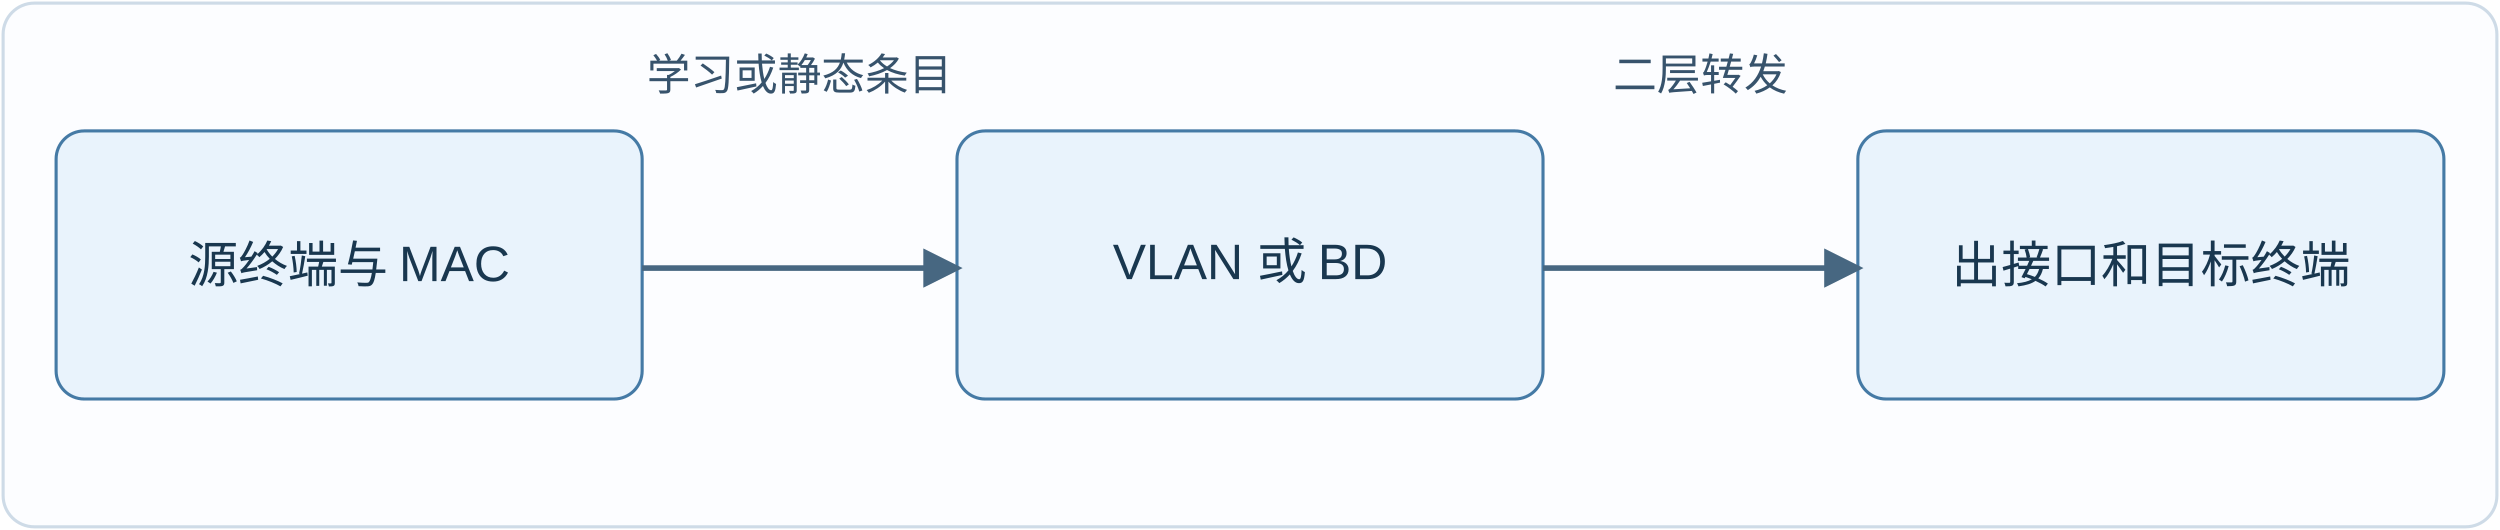
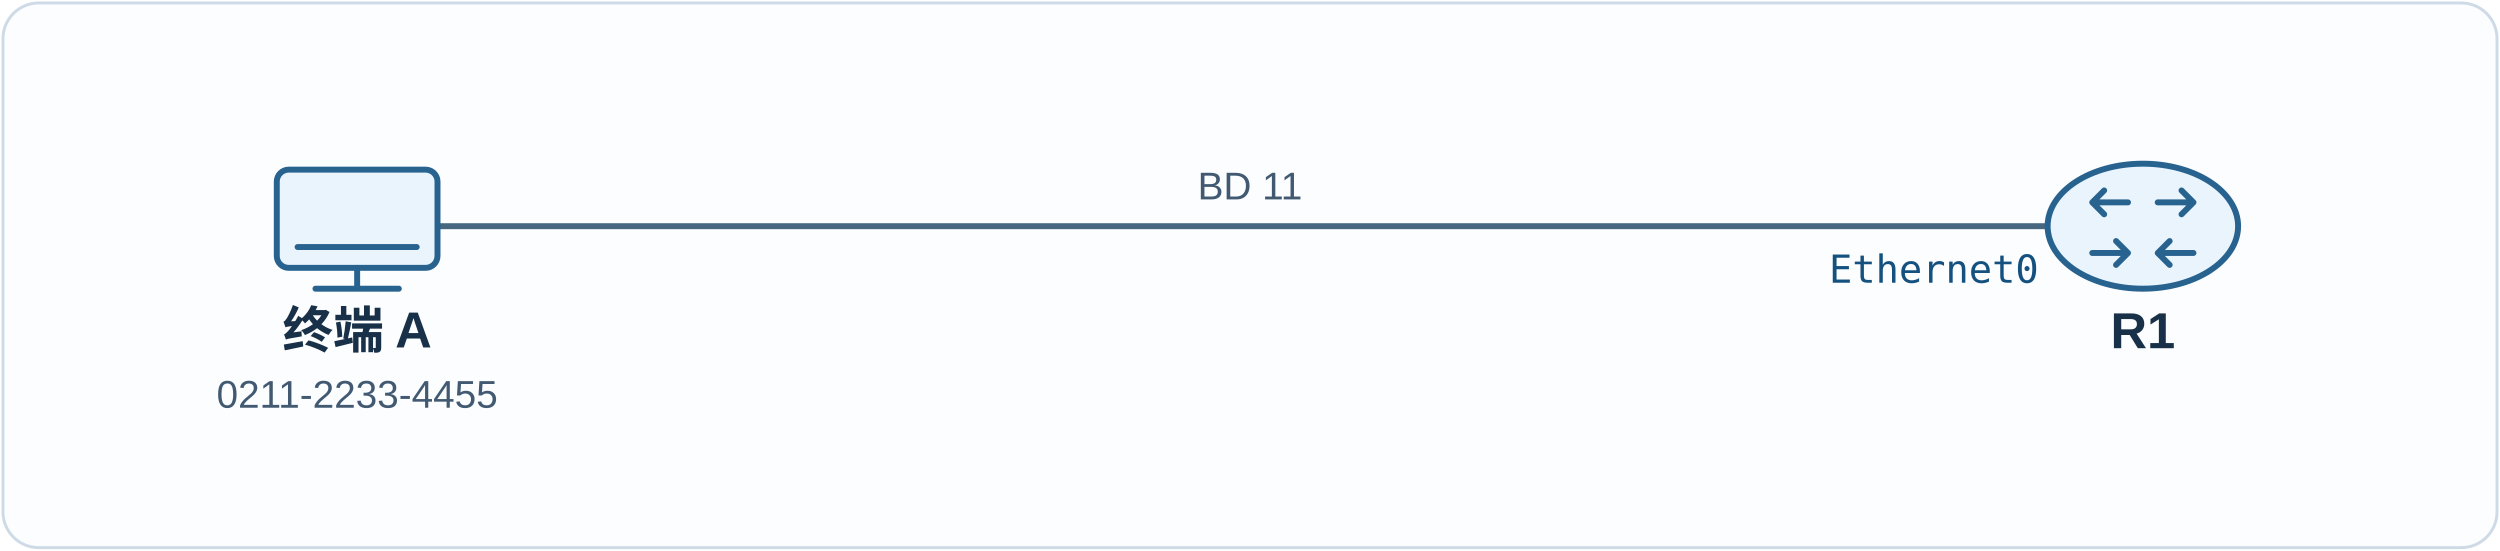
- <svg xmlns="http://www.w3.org/2000/svg" viewBox="0 0 802 170" role="img" aria-labelledby="label">
-   <defs>
-     <marker id="arrow" markerWidth="7" markerHeight="7" refX="6" refY="3.5" orient="auto">
-       <path d="M 0 0 L 7 3.5 L 0 7 Z" fill="#476781" />
-     </marker>
-   </defs>
-   <rect x="1" y="1" width="800" height="168" rx="10" fill="#fcfdff" stroke="#cedbe7" />
-   <g font-family="Arial, Microsoft YaHei, PingFang SC, sans-serif" text-anchor="middle" dominant-baseline="middle">
-     <rect x="18" y="42" width="188" height="86" rx="9" fill="#e9f3fc" stroke="#457aa5" />
-     <text x="112" y="85" font-size="16" fill="#19374f">源终端与 MAC</text>
-     <rect x="307" y="42" width="188" height="86" rx="9" fill="#e9f3fc" stroke="#457aa5" />
-     <text x="401" y="85" font-size="16" fill="#19374f">VLAN 或 BD</text>
-     <rect x="596" y="42" width="188" height="86" rx="9" fill="#e9f3fc" stroke="#457aa5" />
-     <text x="690" y="85" font-size="16" fill="#19374f">出接口和目标终端</text>
-     <path d="M 206 86 L 307 86" stroke="#476781" stroke-width="1.8" marker-end="url(#arrow)" fill="none" />
-     <text x="256.5" y="24" font-size="14" fill="#37536c">学习或静态条目</text>
-     <path d="M 495 86 L 596 86" stroke="#476781" stroke-width="1.8" marker-end="url(#arrow)" fill="none" />
-     <text x="545.5" y="24" font-size="14" fill="#37536c">二层转发</text>
+ <svg xmlns="http://www.w3.org/2000/svg" viewBox="0 0 840 185" role="img" aria-labelledby="label">
+   <style>text{font:14px Arial,'Microsoft YaHei','PingFang SC',sans-serif;fill:#183148}.name{font-size:17px;font-weight:700}.port{font:13px Consolas,monospace;fill:#15517f}.note{font-size:13px;fill:#415971}.device{fill:#e9f4fd;stroke:#28628e;stroke-width:2}.symbol{fill:none;stroke:#28628e;stroke-width:2;stroke-linecap:round;stroke-linejoin:round}.wire{fill:none;stroke:#476781;stroke-width:2}.logical{stroke:#30768f;stroke-dasharray:7 5}</style>
+   <rect x="1" y="1" width="838" height="183" rx="12" fill="#fcfdff" stroke="#cedbe7" />
+   <path class="wire" d="M147 76 L693 76" />
+   <text x="420" y="67" text-anchor="middle" class="note">BD 11</text>
+   <text x="685" y="95" text-anchor="end" class="port">Ethernet0</text>
+   <g transform="translate(120 76)">
+     <rect class="device" x="-27" y="-19" width="54" height="33" rx="4" />
+     <path class="symbol" d="M0 14v7m-14 0h28M-20 7h40" />
  </g>
+   <text x="120" y="117" text-anchor="middle" class="name">终端 A</text>
+   <text x="120" y="137" text-anchor="middle" class="note">0211-2233-4455</text>
+   <g transform="translate(720 76)">
+     <ellipse class="device" cx="0" cy="0" rx="32" ry="21" />
+     <path class="symbol" d="M-17 -8h12m-12 0 4-4m-4 4 4 4M17 -8H5m12 0-4-4m4 4-4 4M-5 9h-12m12 0-4-4m4 4-4 4M5 9h12m-12 0 4-4m-4 4 4 4" />
+   </g>
+   <text x="720" y="117" text-anchor="middle" class="name">R1</text>
</svg>
